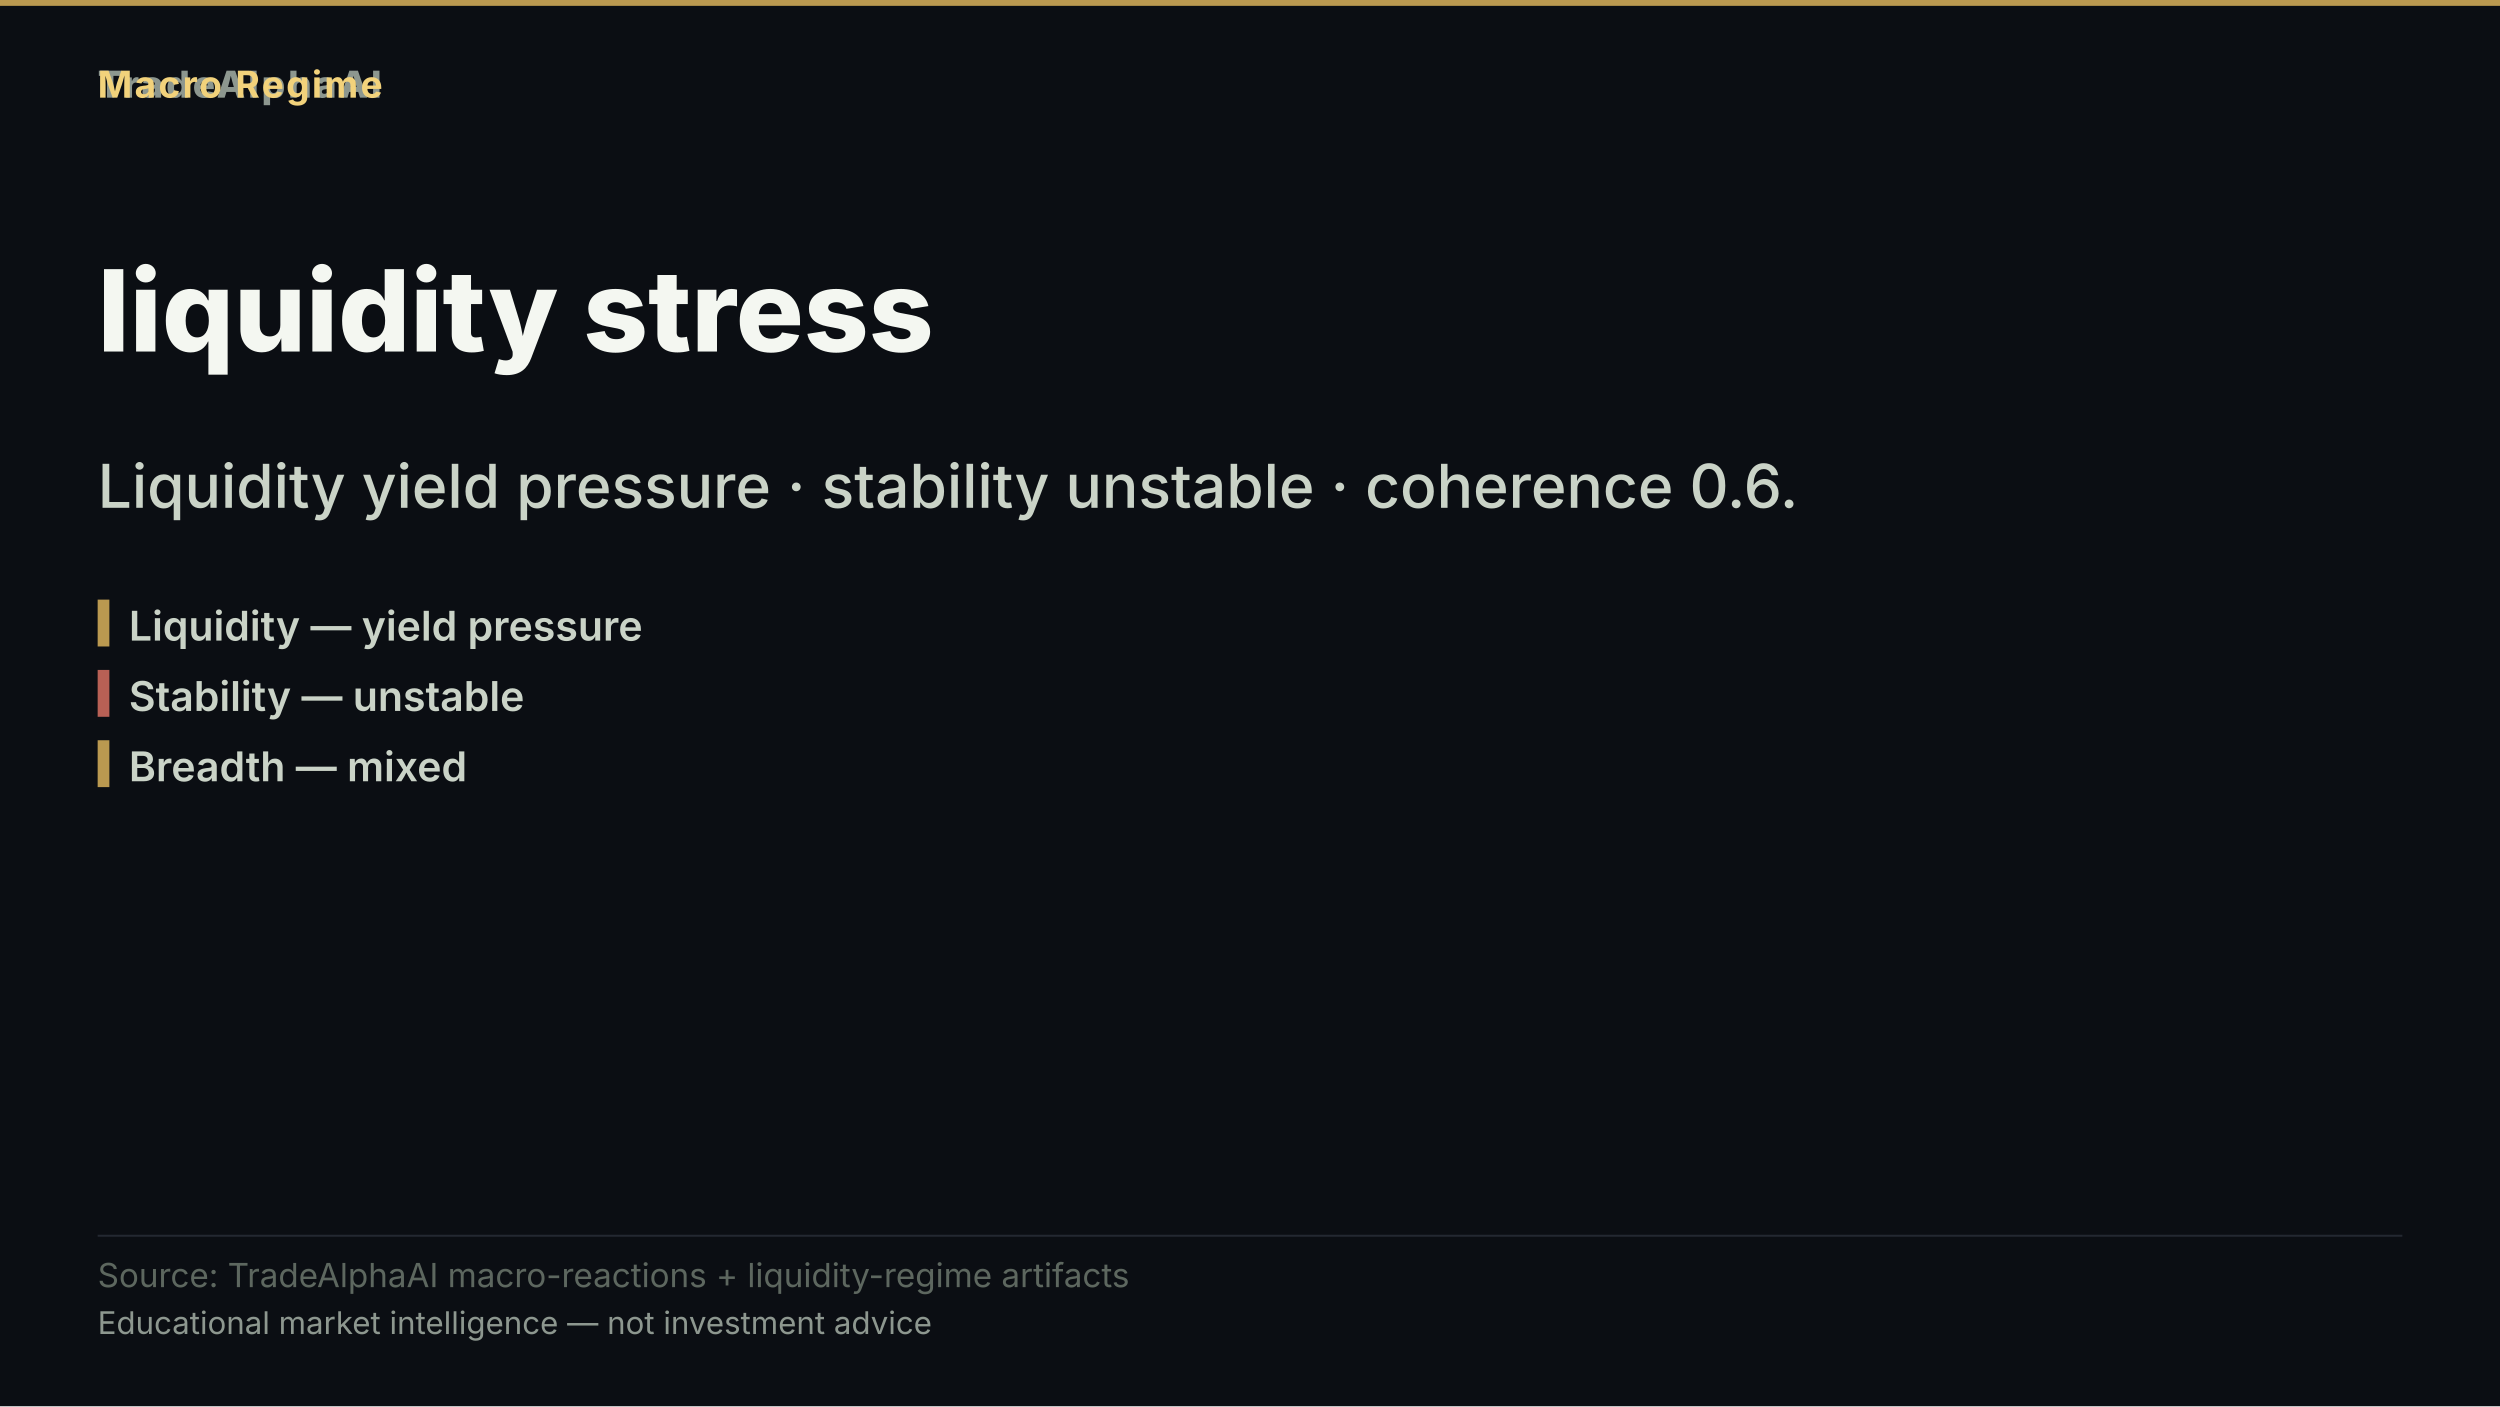
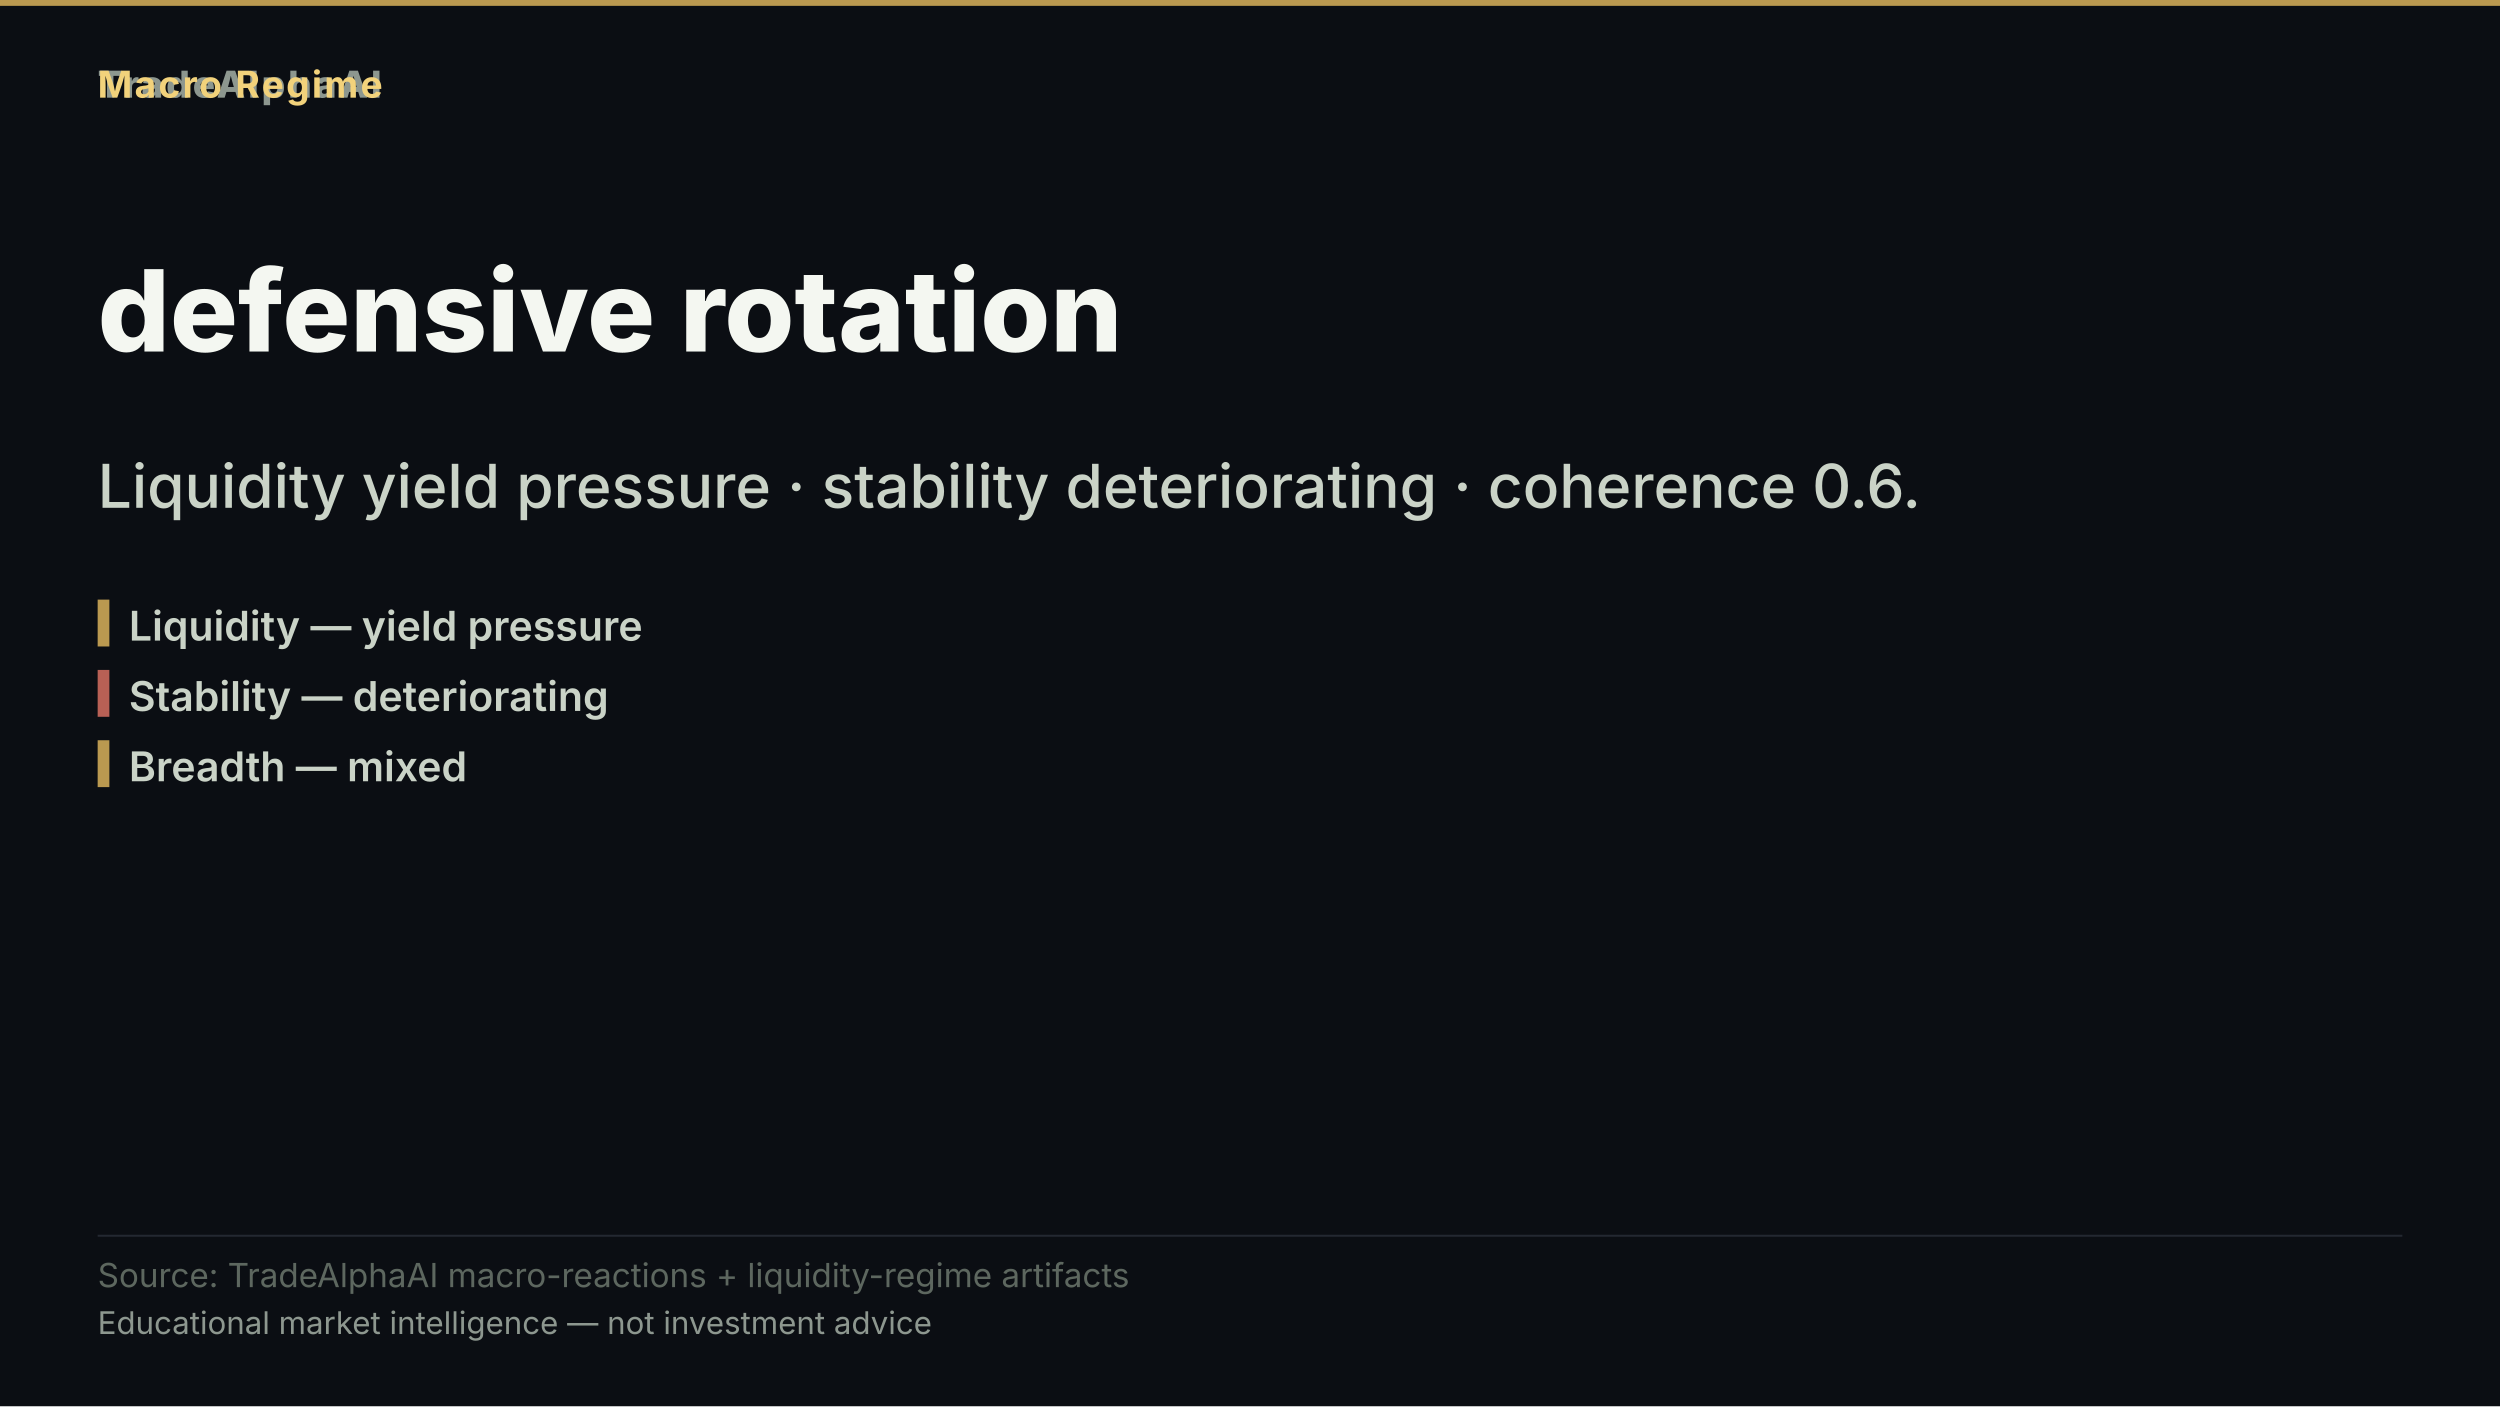
- <svg xmlns="http://www.w3.org/2000/svg" width="1280" height="720" viewBox="0 0 1280 720" role="img" aria-label="liquidity stress">
+ <svg xmlns="http://www.w3.org/2000/svg" width="1280" height="720" viewBox="0 0 1280 720" role="img" aria-label="defensive rotation">
  <rect width="1280" height="720" fill="#0b0e13" />
  <rect x="0" y="0" width="1280" height="3" fill="#d8b15a" opacity="0.85" />
  <text x="50" y="50" font-family="'Inter','Segoe UI','Helvetica Neue',Arial,sans-serif" font-size="19" font-weight="800" letter-spacing="1.5" fill="#8d978f" text-anchor="start">TradeAlphaAI</text>
  <text x="50" y="50" font-family="'Inter','Segoe UI','Helvetica Neue',Arial,sans-serif" font-size="19" font-weight="700" letter-spacing="1.2" fill="#f2d27b" text-anchor="start">Macro Regime</text>
-   <text x="50" y="180" font-family="'Inter','Segoe UI','Helvetica Neue',Arial,sans-serif" font-size="58" font-weight="800" fill="#f4f7f1" text-anchor="start">liquidity stress</text>
-   <text x="50" y="260" font-family="'Inter','Segoe UI','Helvetica Neue',Arial,sans-serif" font-size="31" font-weight="500" fill="#cad3c7" text-anchor="start">Liquidity yield pressure · stability unstable · coherence 0.6.</text>
+   <text x="50" y="180" font-family="'Inter','Segoe UI','Helvetica Neue',Arial,sans-serif" font-size="58" font-weight="800" fill="#f4f7f1" text-anchor="start">defensive rotation</text>
+   <text x="50" y="260" font-family="'Inter','Segoe UI','Helvetica Neue',Arial,sans-serif" font-size="31" font-weight="500" fill="#cad3c7" text-anchor="start">Liquidity yield pressure · stability deteriorating · coherence 0.6.</text>
  <rect x="50" y="307" width="6" height="24" fill="#d8b15a" opacity="0.85" />
  <text x="66" y="328" font-family="'Inter','Segoe UI','Helvetica Neue',Arial,sans-serif" font-size="21" font-weight="600" fill="#cad3c7" text-anchor="start">Liquidity — yield pressure</text>
  <rect x="50" y="343" width="6" height="24" fill="#d66e60" opacity="0.85" />
-   <text x="66" y="364" font-family="'Inter','Segoe UI','Helvetica Neue',Arial,sans-serif" font-size="21" font-weight="600" fill="#cad3c7" text-anchor="start">Stability — unstable</text>
+   <text x="66" y="364" font-family="'Inter','Segoe UI','Helvetica Neue',Arial,sans-serif" font-size="21" font-weight="600" fill="#cad3c7" text-anchor="start">Stability — deteriorating</text>
  <rect x="50" y="379" width="6" height="24" fill="#d8b15a" opacity="0.85" />
  <text x="66" y="400" font-family="'Inter','Segoe UI','Helvetica Neue',Arial,sans-serif" font-size="21" font-weight="600" fill="#cad3c7" text-anchor="start">Breadth — mixed</text>
  <rect x="50" y="632.2" width="1180" height="1" fill="rgba(148,163,184,0.18)" />
  <text x="50" y="659" font-family="'Inter','Segoe UI','Helvetica Neue',Arial,sans-serif" font-size="17" fill="#5d675f" text-anchor="start">Source: TradeAlphaAI macro-reactions + liquidity-regime artifacts</text>
  <text x="50" y="683" font-family="'Inter','Segoe UI','Helvetica Neue',Arial,sans-serif" font-size="16" fill="#8d978f" text-anchor="start">Educational market intelligence — not investment advice</text>
</svg>
